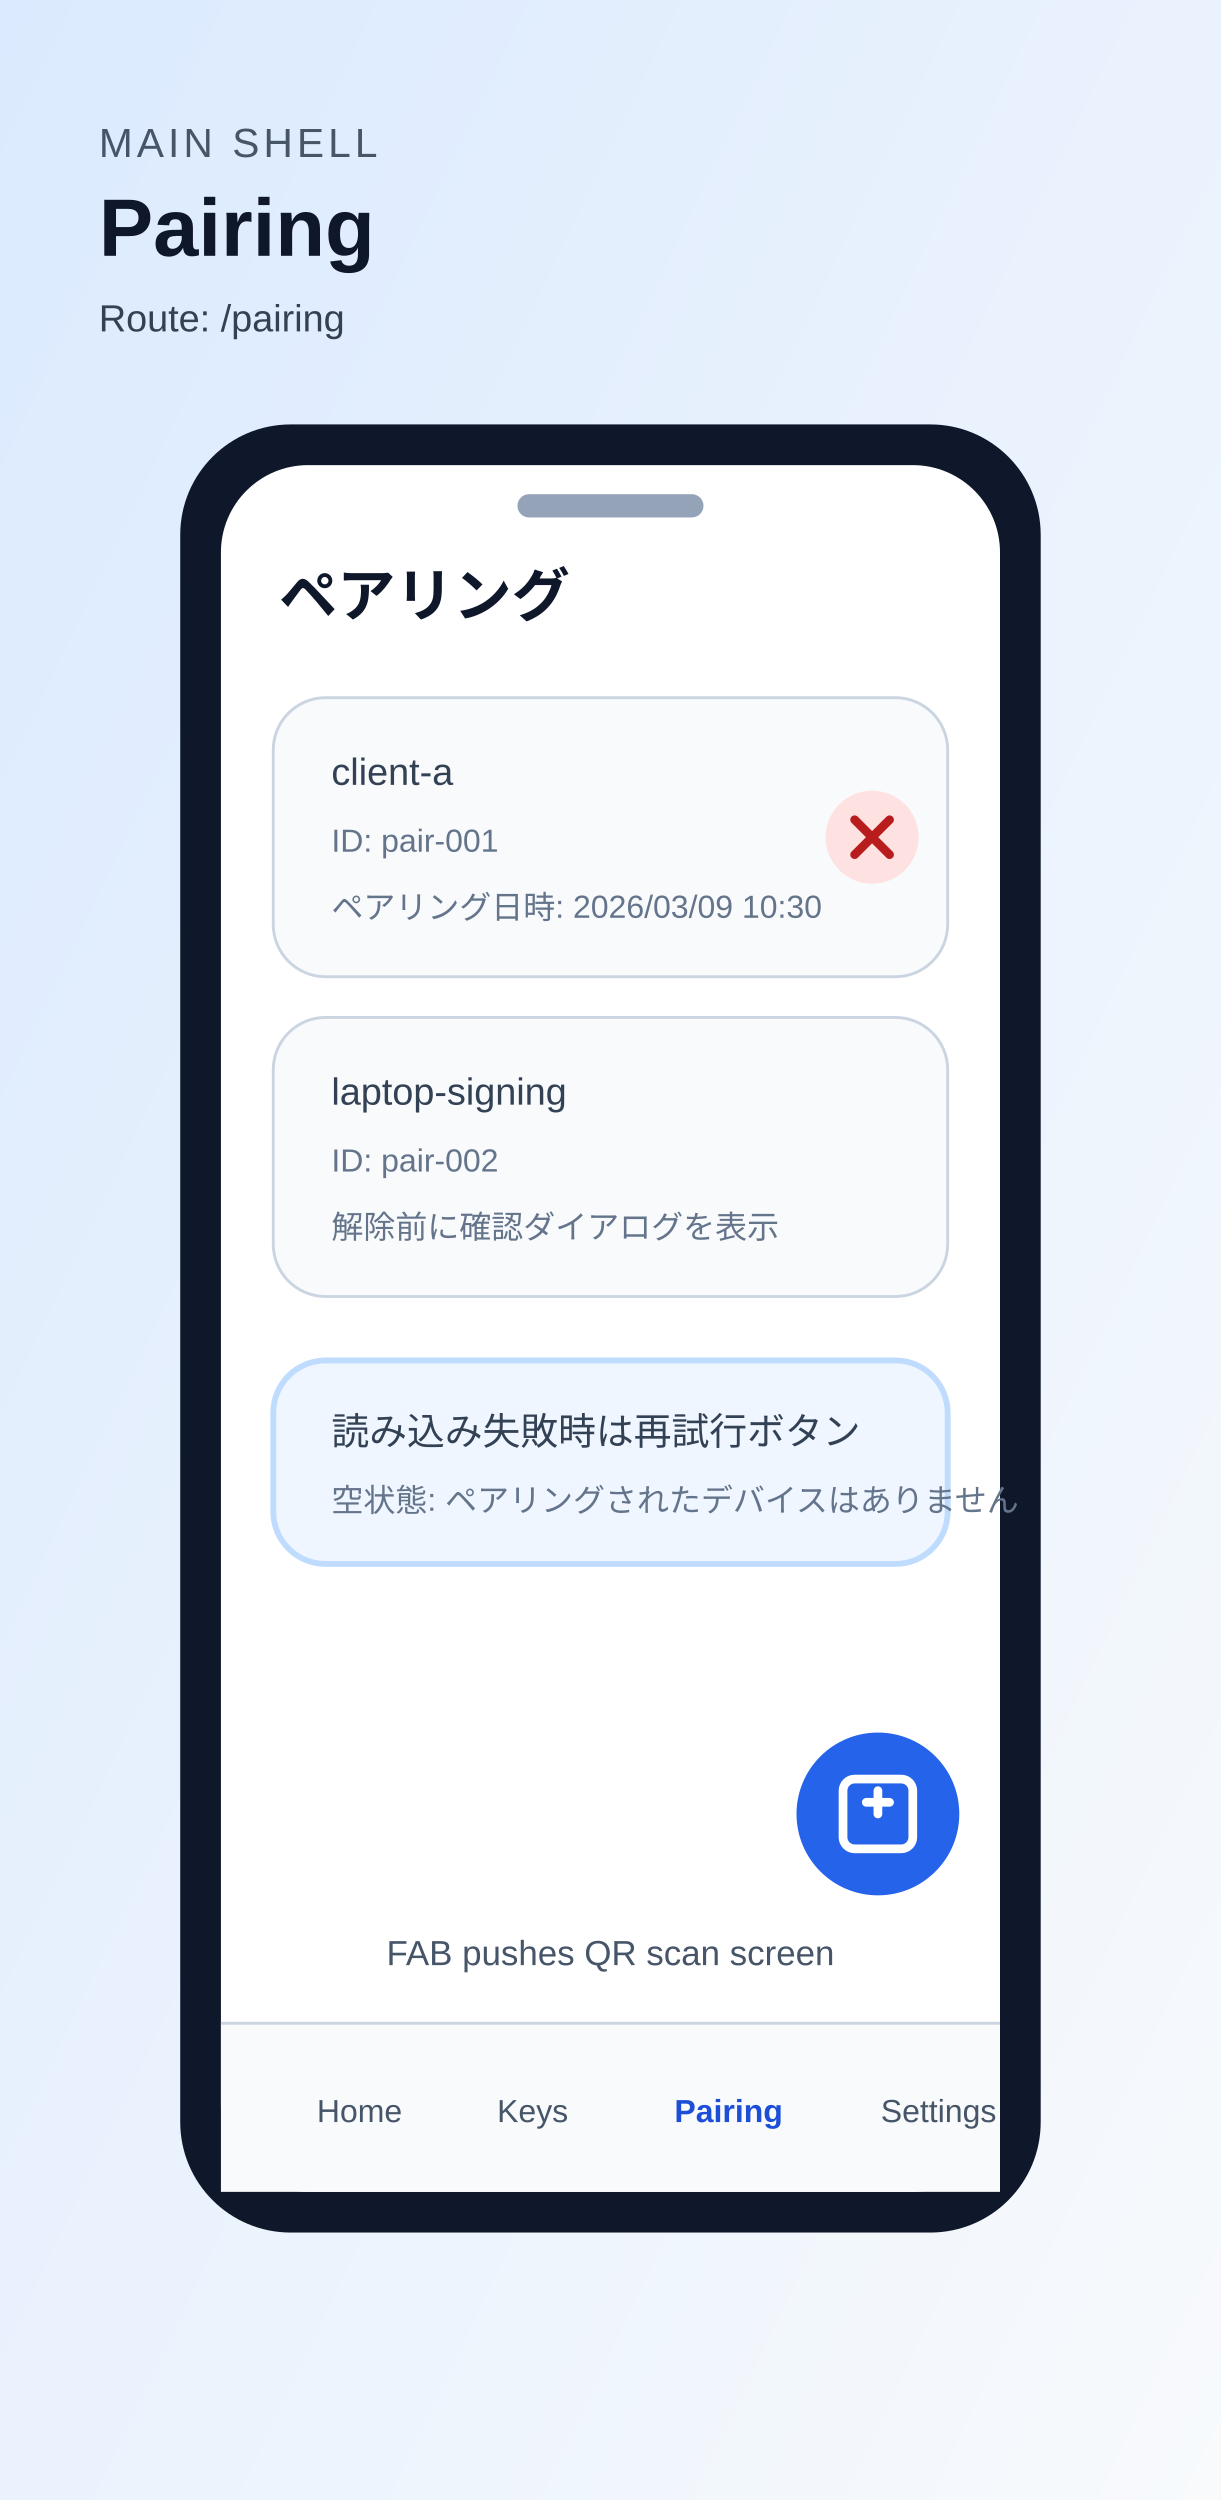
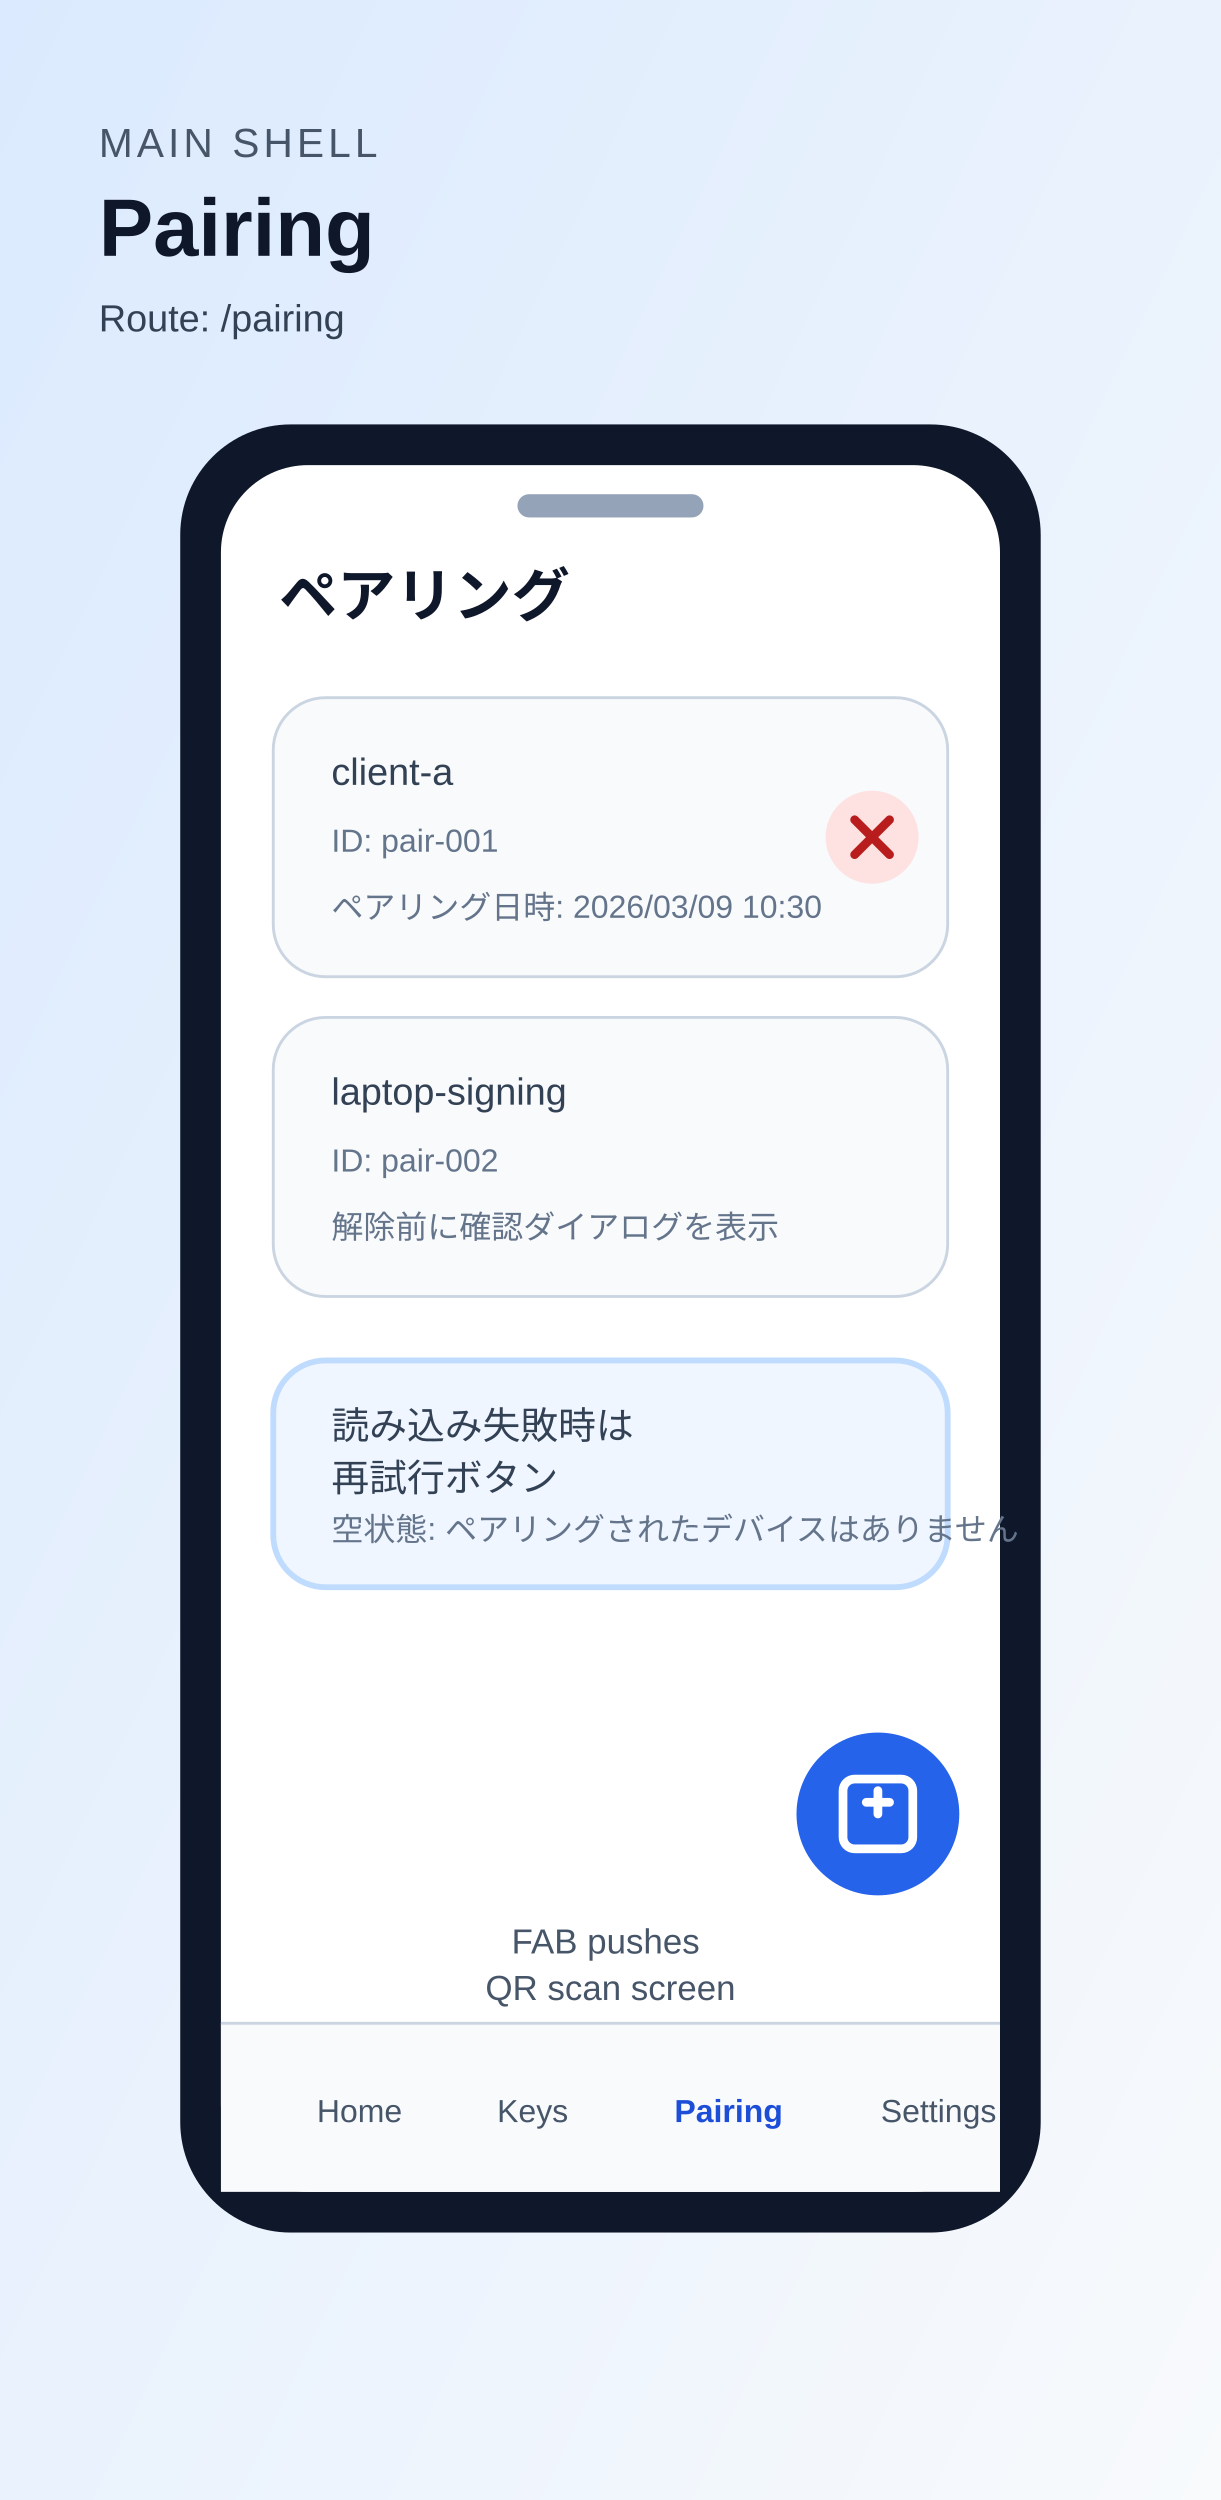
<svg xmlns="http://www.w3.org/2000/svg" viewBox="0 0 420 860" role="img" aria-labelledby="title desc">
  <defs>
    <linearGradient id="bg" x1="0" x2="1" y1="0" y2="1">
      <stop offset="0%" stop-color="#dbeafe" />
      <stop offset="100%" stop-color="#f8fafc" />
    </linearGradient>
    <style>
      text { font-family: Arial, sans-serif; fill: #0f172a; }
      .eyebrow { font-size: 14px; letter-spacing: 1.4px; fill: #475569; }
      .heading { font-size: 28px; font-weight: 700; }
      .screen-title { font-size: 20px; font-weight: 700; }
      .body { font-size: 13px; fill: #334155; }
      .small { font-size: 12px; fill: #475569; }
      .tiny { font-size: 11px; fill: #64748b; }
      .nav { font-size: 11px; fill: #475569; }
      .nav-active { font-size: 11px; font-weight: 700; fill: #1d4ed8; }
    </style>
  </defs>
  <rect width="420" height="860" fill="url(#bg)" />
  <text x="34" y="54" class="eyebrow">MAIN SHELL</text>
  <text x="34" y="88" class="heading">Pairing</text>
  <text x="34" y="114" class="body">Route: /pairing</text>
  <rect x="62" y="146" width="296" height="622" rx="38" fill="#0f172a" />
  <rect x="76" y="160" width="268" height="594" rx="30" fill="#ffffff" />
  <rect x="178" y="170" width="64" height="8" rx="4" fill="#94a3b8" />
  <text x="96" y="212" class="screen-title">ペアリング</text>
  <rect x="94" y="240" width="232" height="96" rx="18" fill="#f8fafc" stroke="#cbd5e1" />
  <text x="114" y="270" class="body">client-a</text>
  <text x="114" y="293" class="tiny">ID: pair-001</text>
  <text x="114" y="316" class="tiny">ペアリング日時: 2026/03/09 10:30</text>
  <circle cx="300" cy="288" r="16" fill="#fee2e2" />
  <path d="M294 282l12 12M306 282l-12 12" stroke="#b91c1c" stroke-width="3" stroke-linecap="round" />
  <rect x="94" y="350" width="232" height="96" rx="18" fill="#f8fafc" stroke="#cbd5e1" />
  <text x="114" y="380" class="body">laptop-signing</text>
  <text x="114" y="403" class="tiny">ID: pair-002</text>
  <text x="114" y="426" class="tiny">解除前に確認ダイアログを表示</text>
-   <rect x="94" y="468" width="232" height="70" rx="18" fill="#eff6ff" stroke="#bfdbfe" stroke-width="2" />
-   <text x="114" y="497" class="body">読み込み失敗時は再試行ボタン</text>
-   <text x="114" y="520" class="tiny">空状態: ペアリングされたデバイスはありません</text>
+   <rect x="94" y="468" width="232" height="78" rx="18" fill="#eff6ff" stroke="#bfdbfe" stroke-width="2" />
+   <text x="114" y="495" class="body">
+     <tspan x="114" dy="0">読み込み失敗時は</tspan>
+     <tspan x="114" dy="18">再試行ボタン</tspan>
+   </text>
+   <text x="114" y="530" class="tiny">空状態: ペアリングされたデバイスはありません</text>
  <circle cx="302" cy="624" r="28" fill="#2563eb" />
  <rect x="290" y="612" width="24" height="24" rx="4" fill="none" stroke="#ffffff" stroke-width="3" />
  <path d="M298 620h8M302 616v8" stroke="#ffffff" stroke-width="3" stroke-linecap="round" />
-   <text x="210" y="676" class="small" text-anchor="middle">FAB pushes QR scan screen</text>
+   <text x="210" y="672" class="small" text-anchor="middle">
+     <tspan x="210" dy="0">FAB pushes</tspan>
+     <tspan x="210" dy="16">QR scan screen</tspan>
+   </text>
  <rect x="76" y="696" width="268" height="58" fill="#f8fafc" />
  <line x1="76" y1="696" x2="344" y2="696" stroke="#cbd5e1" />
  <text x="109" y="730" class="nav">Home</text>
  <text x="171" y="730" class="nav">Keys</text>
  <text x="232" y="730" class="nav-active">Pairing</text>
  <text x="303" y="730" class="nav">Settings</text>
</svg>
